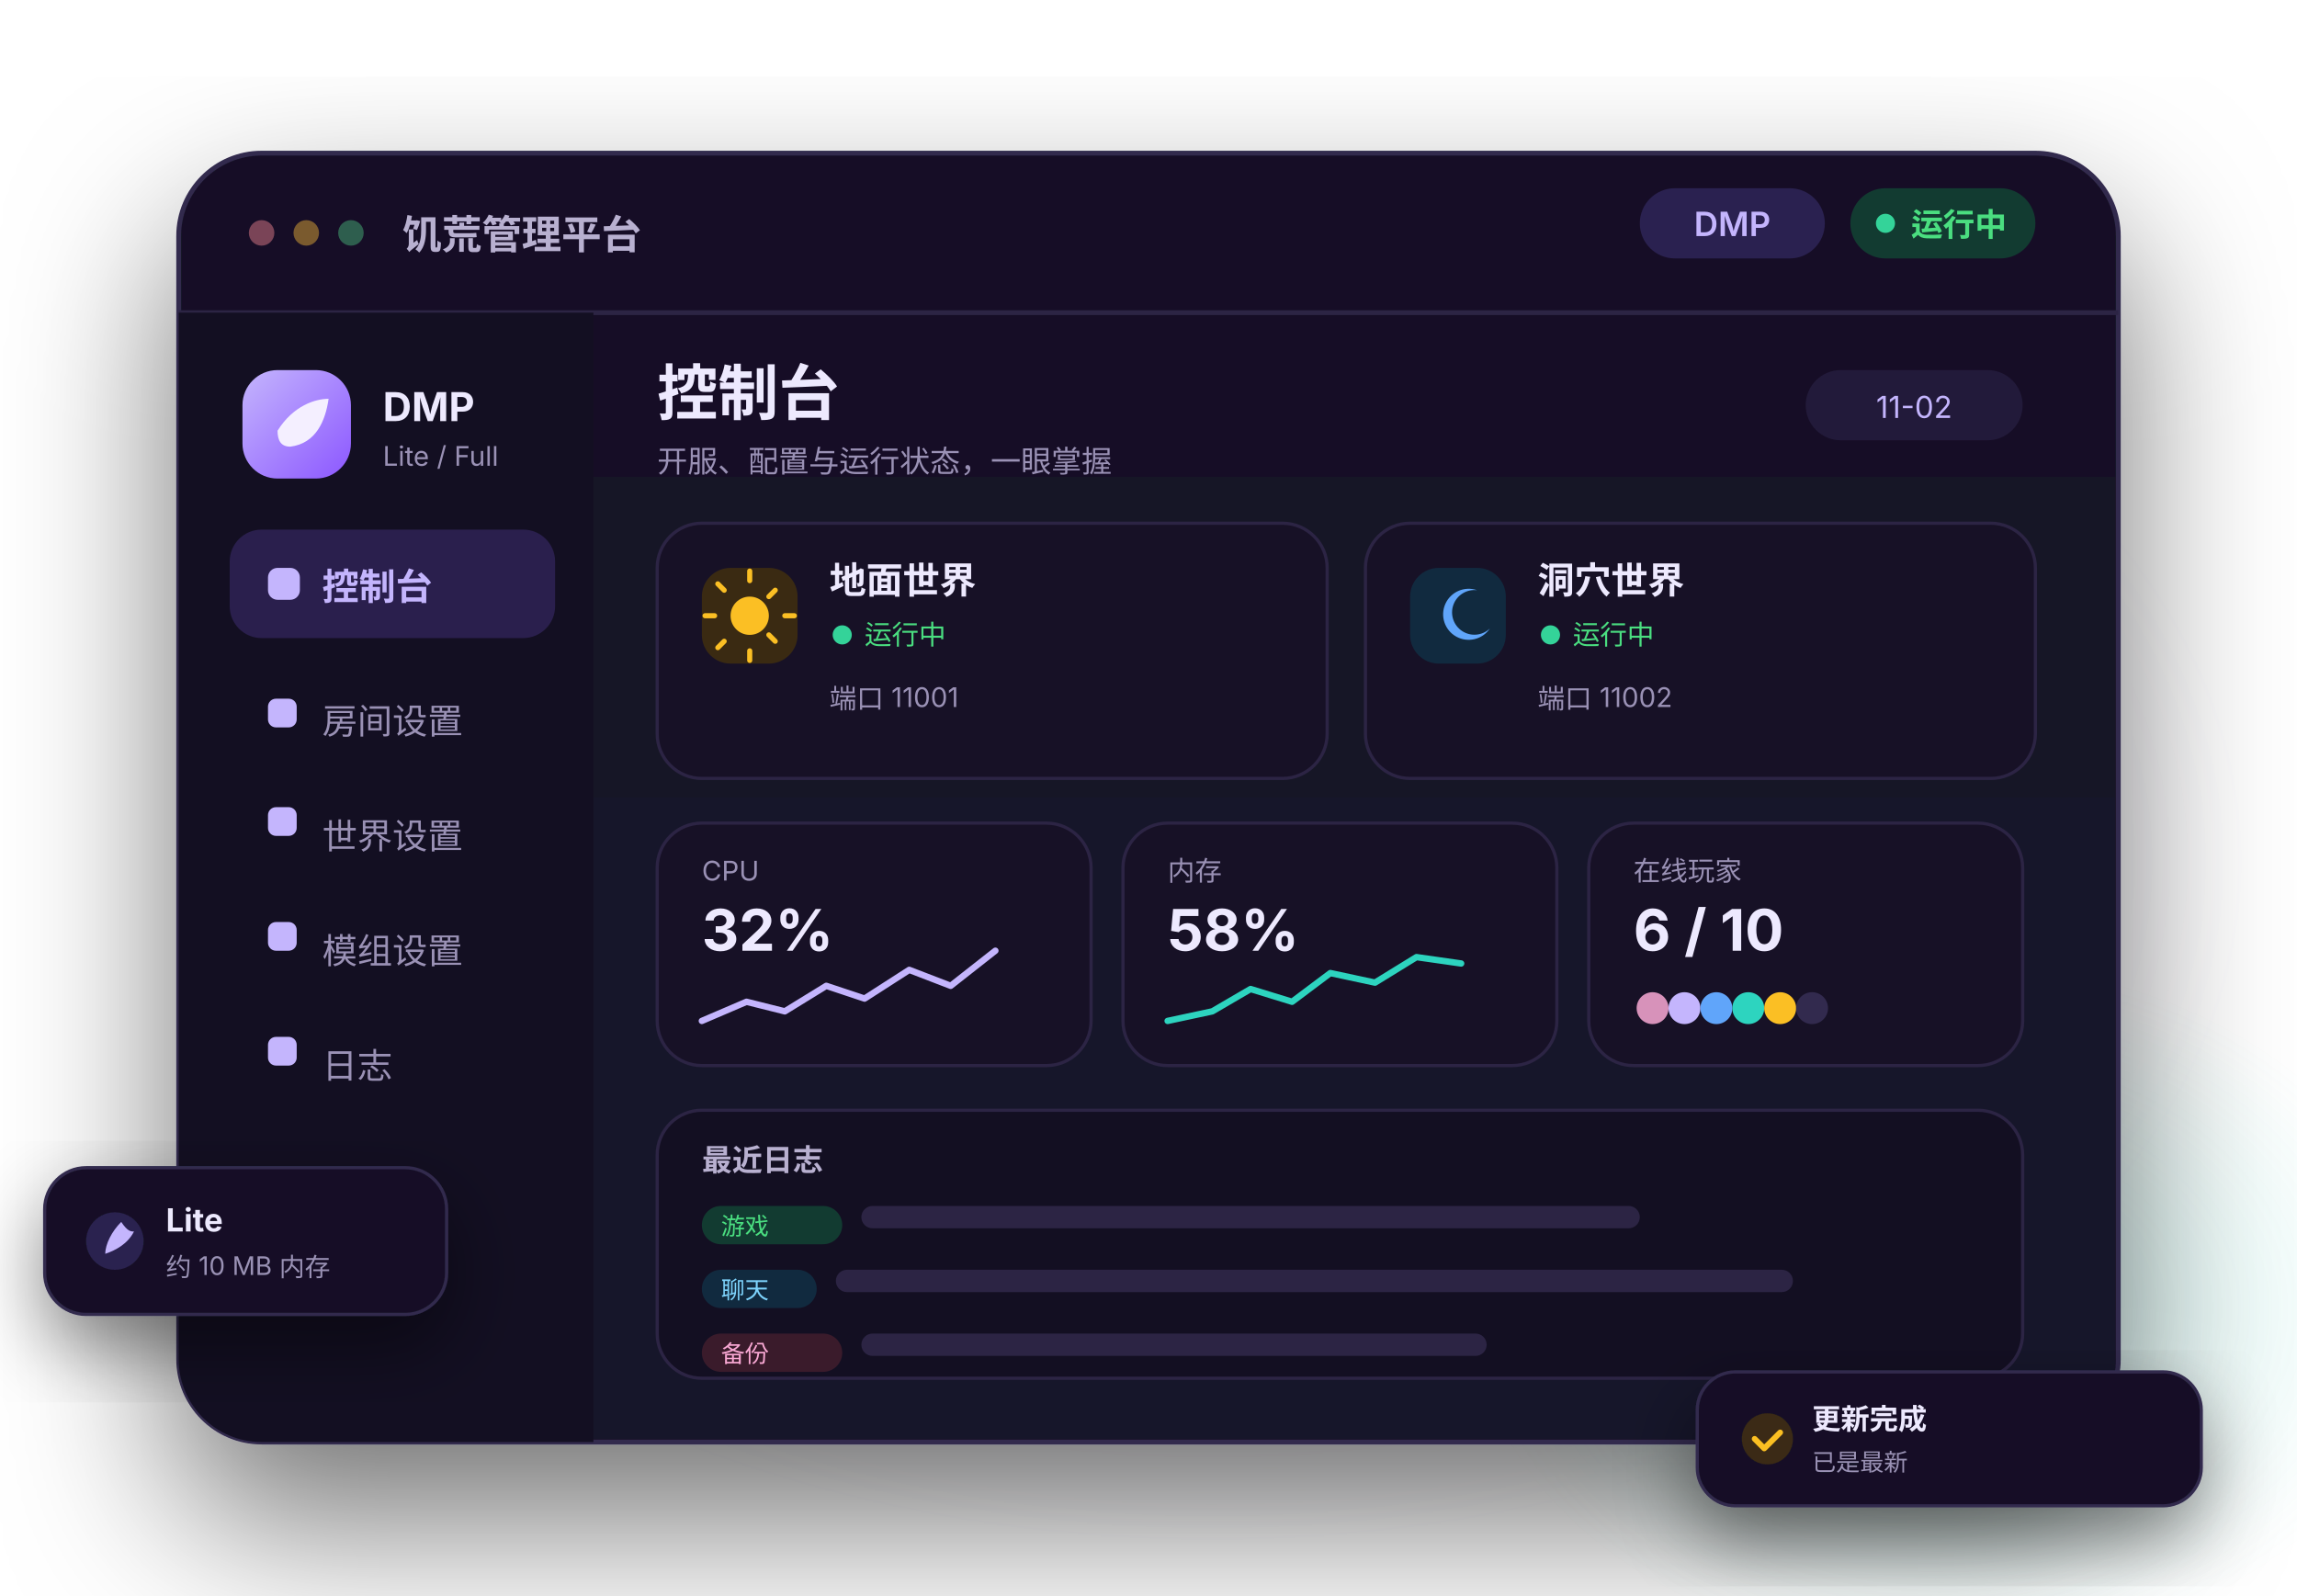
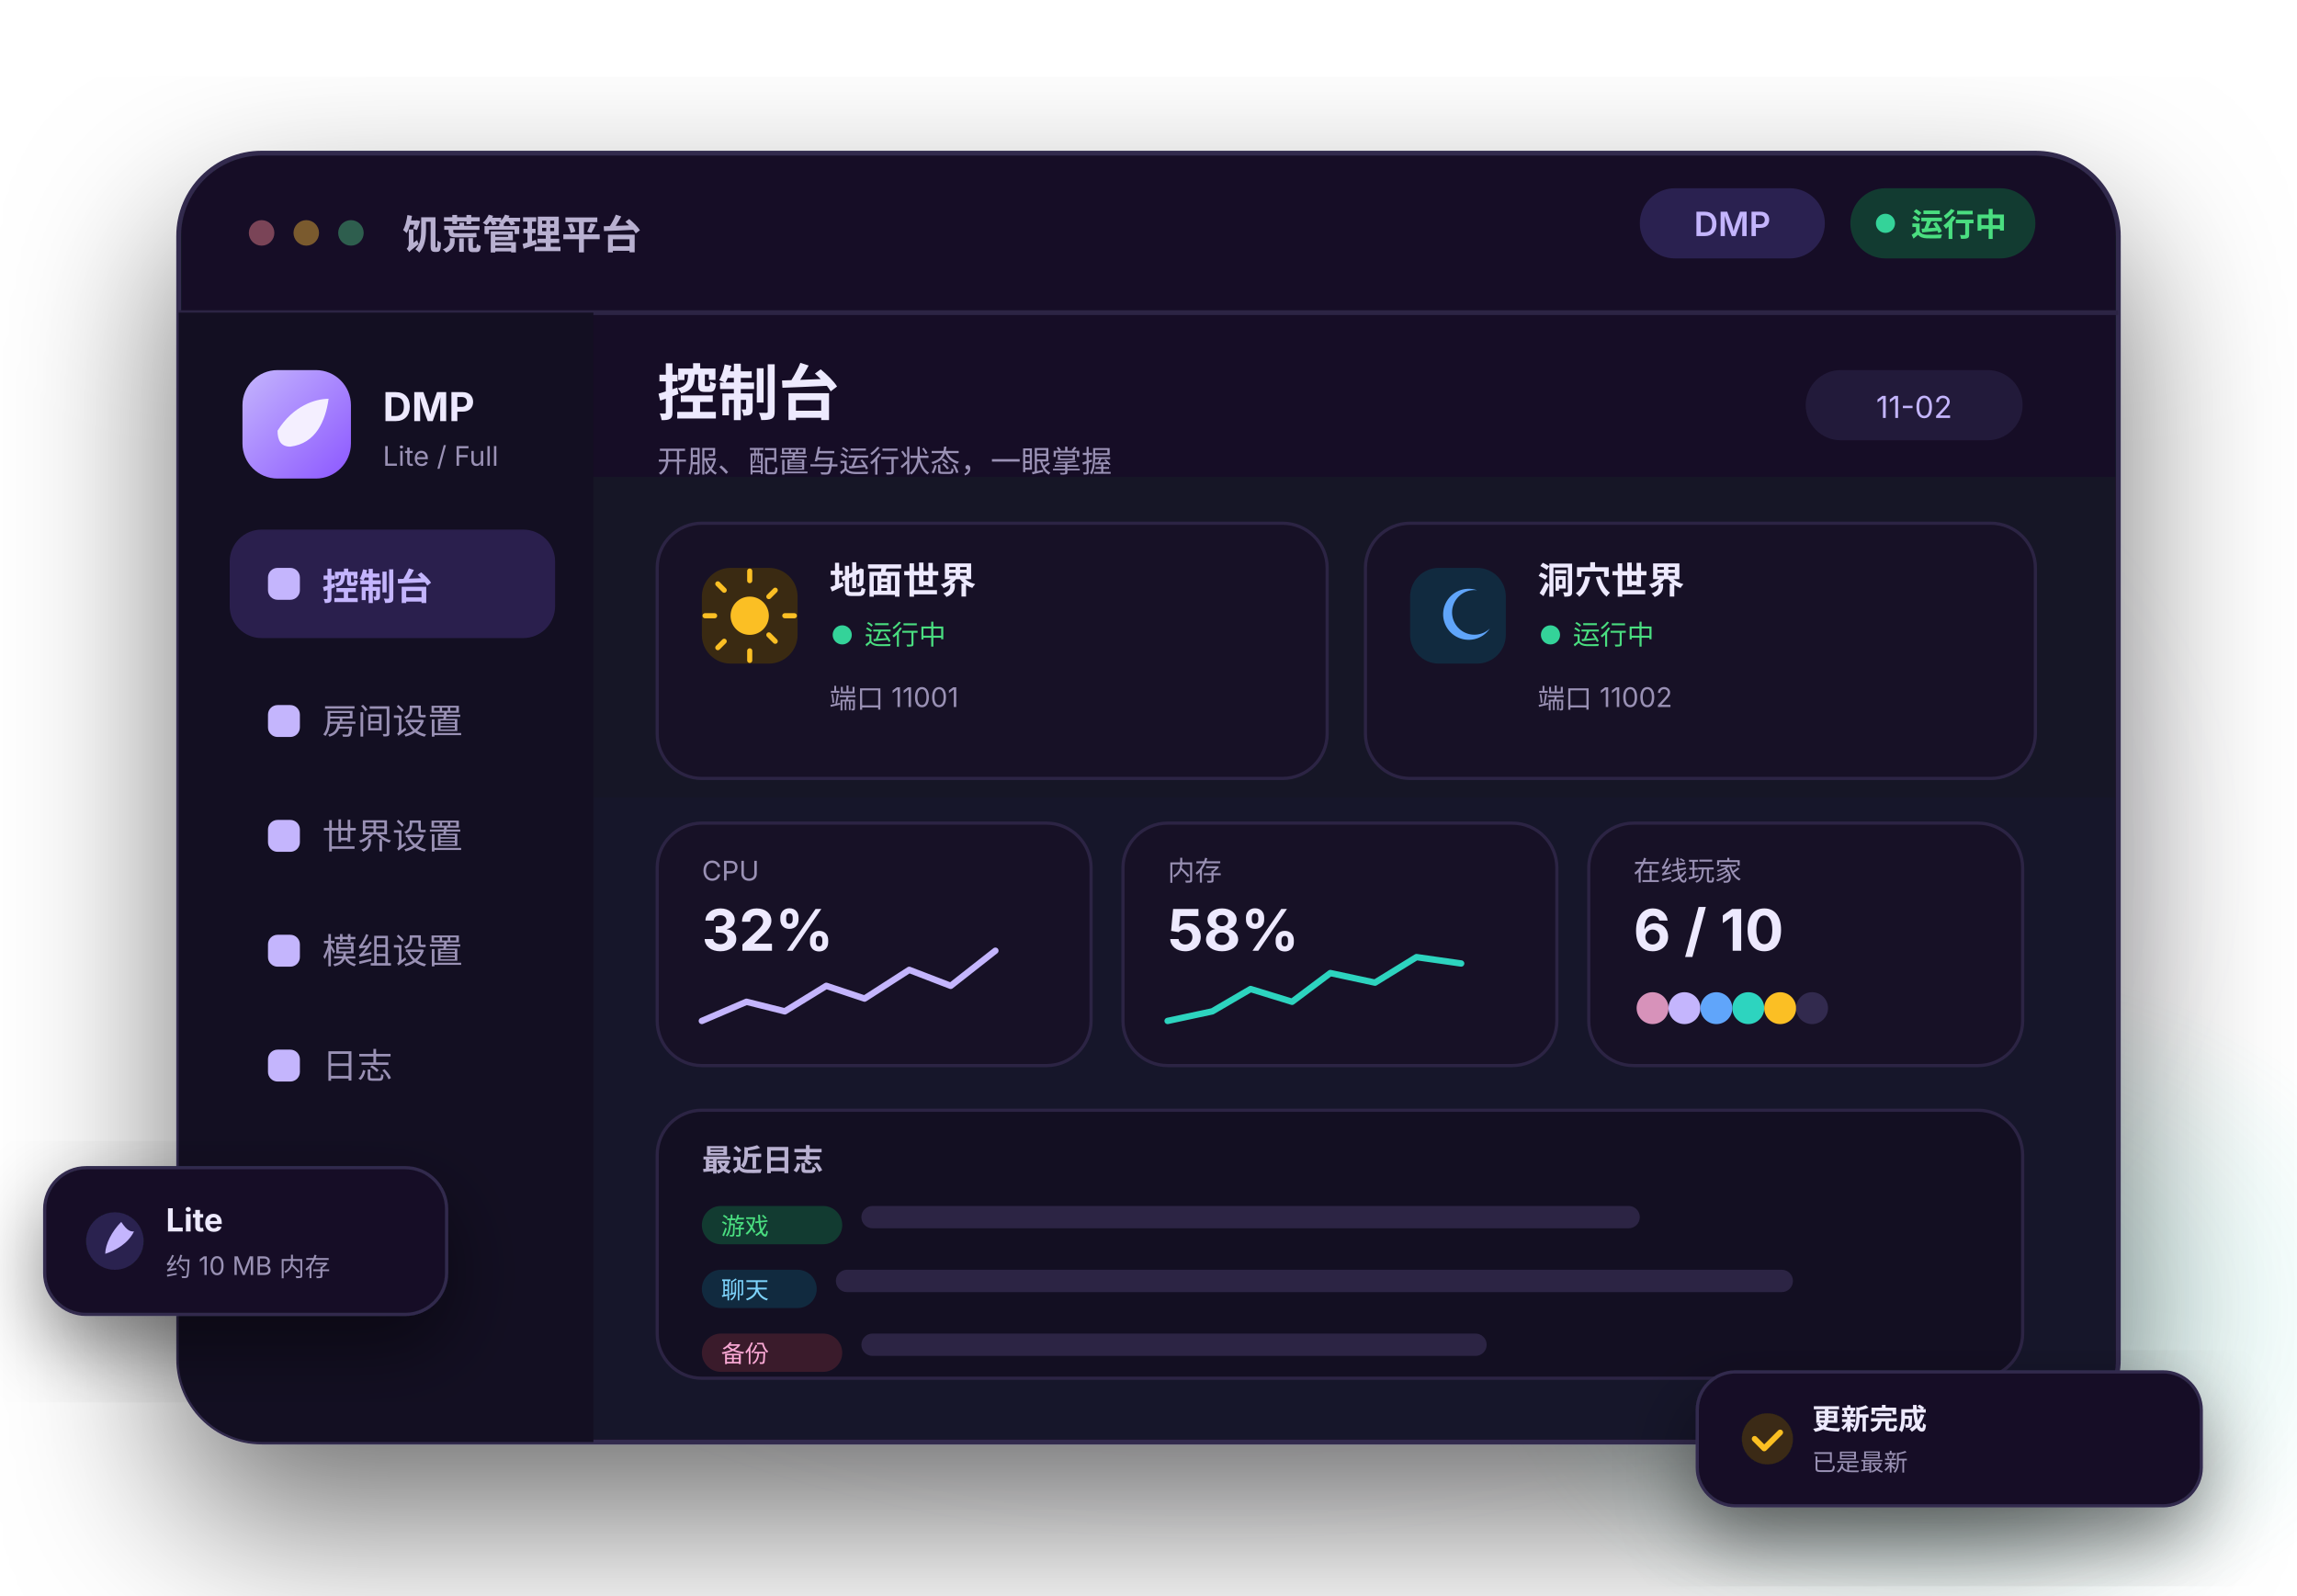
<svg xmlns="http://www.w3.org/2000/svg" viewBox="0 0 720 500" role="img" aria-labelledby="title">
  <defs>
    <linearGradient id="brand" x1="0" y1="0" x2="1" y2="1">
      <stop offset="0" stop-color="#C4B5FD" />
      <stop offset="1" stop-color="#8C57FF" />
    </linearGradient>
    <linearGradient id="window" x1="0" y1="0" x2="0" y2="1">
      <stop offset="0" stop-color="#171126" />
      <stop offset="1" stop-color="#19132B" />
    </linearGradient>
    <radialGradient id="glow" cx="50%" cy="50%" r="50%">
      <stop offset="0" stop-color="#8C57FF" stop-opacity=".22" />
      <stop offset="0.65" stop-color="#C4B5FD" stop-opacity=".08" />
      <stop offset="1" stop-color="#C4B5FD" stop-opacity="0" />
    </radialGradient>
    <radialGradient id="mintGlow" cx="50%" cy="50%" r="50%">
      <stop offset="0" stop-color="#2DD4BF" stop-opacity=".2" />
      <stop offset="1" stop-color="#2DD4BF" stop-opacity="0" />
    </radialGradient>
    <filter id="shadow" x="-30%" y="-30%" width="160%" height="180%">
      <feDropShadow dx="0" dy="24" stdDeviation="26" flood-color="#000000" flood-opacity=".55" />
    </filter>
    <filter id="softShadow" x="-40%" y="-40%" width="180%" height="200%">
      <feDropShadow dx="0" dy="10" stdDeviation="12" flood-color="#000000" flood-opacity=".45" />
    </filter>
    <linearGradient id="spark" x1="0" y1="0" x2="1" y2="0">
      <stop offset="0" stop-color="#C4B5FD" stop-opacity=".2" />
      <stop offset="1" stop-color="#C4B5FD" />
    </linearGradient>
  </defs>
  <ellipse cx="380" cy="270" rx="330" ry="215" fill="url(#glow)" />
  <ellipse cx="610" cy="410" rx="150" ry="110" fill="url(#mintGlow)" />
  <rect x="56" y="48" width="608" height="404" rx="26" fill="url(#window)" stroke="#322A4E" stroke-width="1.5" filter="url(#shadow)" />
  <path d="M56 98h608" stroke="#2C2444" stroke-width="1.5" />
  <circle cx="82" cy="73" r="4" fill="#7A4457" />
  <circle cx="96" cy="73" r="4" fill="#7A5A2E" />
  <circle cx="110" cy="73" r="4" fill="#2E5E4E" />
  <text x="126" y="78" font-family="Inter, 'PingFang SC', 'Microsoft YaHei', system-ui, sans-serif" font-size="12.5" font-weight="600" fill="#B8B0D0">饥荒管理平台</text>
  <rect x="514" y="59" width="58" height="22" rx="11" fill="#2A2150" />
  <text x="543" y="74" text-anchor="middle" font-family="Inter, 'PingFang SC', 'Microsoft YaHei', system-ui, sans-serif" font-size="10.5" font-weight="600" fill="#C4B5FD">DMP</text>
  <rect x="580" y="59" width="58" height="22" rx="11" fill="#123B31" />
  <circle cx="591" cy="70" r="3" fill="#34D399" />
  <text x="599" y="74" font-family="Inter, 'PingFang SC', 'Microsoft YaHei', system-ui, sans-serif" font-size="10" font-weight="600" fill="#4ADE80">运行中</text>
  <path d="M186 98v354h-104a26 26 0 0 1-26-26V98z" fill="#130F22" />
  <rect x="76" y="116" width="34" height="34" rx="11" fill="url(#brand)" />
  <path d="M87 135c5-8 12-10 16-10-1 7-4 14-12 15-3 0-4-2-4-5z" fill="#F8F5FF" opacity=".95" />
  <text x="120" y="132" font-family="Inter, 'PingFang SC', 'Microsoft YaHei', system-ui, sans-serif" font-size="12.5" font-weight="700" fill="#EDE9FE">DMP</text>
  <text x="120" y="146" font-family="Inter, 'PingFang SC', 'Microsoft YaHei', system-ui, sans-serif" font-size="8.5" fill="#9A91B5">Lite / Full</text>
  <rect x="72" y="166" width="102" height="34" rx="10" fill="#2A1F4D" />
  <rect x="84" y="178" width="10" height="10" rx="3" fill="#C4B5FD" />
  <text x="101" y="188" font-family="Inter, 'PingFang SC', 'Microsoft YaHei', system-ui, sans-serif" font-size="11.5" font-weight="600" fill="#C4B5FD">控制台</text>
  <g fill="#9A91B5" font-family="Inter, 'PingFang SC', 'Microsoft YaHei', system-ui, sans-serif" font-size="11">
    <text x="101" y="230">房间设置</text>
    <text x="101" y="266">世界设置</text>
    <text x="101" y="302">模组设置</text>
    <text x="101" y="338">日志</text>
  </g>
  <g fill="#C4B5FD">
-     <rect x="84" y="219" width="9" height="9" rx="2.5" />
-     <rect x="84" y="253" width="9" height="9" rx="2.5" />
-     <rect x="84" y="289" width="9" height="9" rx="2.5" />
-     <rect x="84" y="325" width="9" height="9" rx="2.5" />
+     <rect x="84" y="221" width="10" height="10" rx="3" />
+     <rect x="84" y="257" width="10" height="10" rx="3" />
+     <rect x="84" y="293" width="10" height="10" rx="3" />
+     <rect x="84" y="329" width="10" height="10" rx="3" />
  </g>
  <text x="206" y="130" font-family="Inter, 'PingFang SC', 'Microsoft YaHei', system-ui, sans-serif" font-size="19" font-weight="700" fill="#EDE9FE">控制台</text>
  <text x="206" y="148" font-family="Inter, 'PingFang SC', 'Microsoft YaHei', system-ui, sans-serif" font-size="9.5" fill="#9A91B5">开服、配置与运行状态，一眼掌握</text>
  <rect x="566" y="116" width="68" height="22" rx="11" fill="#221A3A" />
  <text x="600" y="131" text-anchor="middle" font-family="Inter, 'PingFang SC', 'Microsoft YaHei', system-ui, sans-serif" font-size="9.5" fill="#C4B5FD">11-02</text>
  <rect x="206" y="164" width="210" height="80" rx="14" fill="#171126" stroke="#2C2444" />
  <rect x="220" y="178" width="30" height="30" rx="9" fill="#3A2A12" />
  <circle cx="235" cy="193" r="6" fill="#FBBF24" />
  <g stroke="#FBBF24" stroke-width="1.6" stroke-linecap="round">
    <path d="M235 182v-3" />
    <path d="M235 207v-3" />
    <path d="M224 193h-3" />
    <path d="M249 193h-3" />
    <path d="M227 185l-2-2" />
    <path d="M243 201l-2-2" />
    <path d="M227 201l-2 2" />
    <path d="M243 185l-2 2" />
  </g>
  <text x="260" y="186" font-family="Inter, 'PingFang SC', 'Microsoft YaHei', system-ui, sans-serif" font-size="11.5" font-weight="600" fill="#EDE9FE">地面世界</text>
  <circle cx="264" cy="199" r="3" fill="#34D399" />
  <text x="271" y="202" font-family="Inter, 'PingFang SC', 'Microsoft YaHei', system-ui, sans-serif" font-size="8.5" fill="#4ADE80">运行中</text>
  <text x="260" y="222" font-family="Inter, 'PingFang SC', 'Microsoft YaHei', system-ui, sans-serif" font-size="8.5" fill="#9A91B5">端口 11001</text>
  <rect x="428" y="164" width="210" height="80" rx="14" fill="#171126" stroke="#2C2444" />
  <rect x="442" y="178" width="30" height="30" rx="9" fill="#112A3F" />
  <path d="M463 185a7 7 0 1 0 4 12 8 8 0 1 1-4-12z" fill="#60A5FA" />
  <text x="482" y="186" font-family="Inter, 'PingFang SC', 'Microsoft YaHei', system-ui, sans-serif" font-size="11.5" font-weight="600" fill="#EDE9FE">洞穴世界</text>
  <circle cx="486" cy="199" r="3" fill="#34D399" />
  <text x="493" y="202" font-family="Inter, 'PingFang SC', 'Microsoft YaHei', system-ui, sans-serif" font-size="8.5" fill="#4ADE80">运行中</text>
  <text x="482" y="222" font-family="Inter, 'PingFang SC', 'Microsoft YaHei', system-ui, sans-serif" font-size="8.5" fill="#9A91B5">端口 11002</text>
  <g>
    <rect x="206" y="258" width="136" height="76" rx="14" fill="#171126" stroke="#2C2444" />
    <text x="220" y="276" font-family="Inter, 'PingFang SC', 'Microsoft YaHei', system-ui, sans-serif" font-size="8.5" fill="#9A91B5">CPU</text>
    <text x="220" y="298" font-family="Inter, 'PingFang SC', 'Microsoft YaHei', system-ui, sans-serif" font-size="18" font-weight="700" fill="#EDE9FE">32%</text>
    <path d="M220 320l14-6 12 3 13-8 12 4 14-9 13 5 14-11" fill="none" stroke="#C4B5FD" stroke-width="2" stroke-linecap="round" stroke-linejoin="round" />
  </g>
  <g>
    <rect x="352" y="258" width="136" height="76" rx="14" fill="#171126" stroke="#2C2444" />
    <text x="366" y="276" font-family="Inter, 'PingFang SC', 'Microsoft YaHei', system-ui, sans-serif" font-size="8.5" fill="#9A91B5">内存</text>
    <text x="366" y="298" font-family="Inter, 'PingFang SC', 'Microsoft YaHei', system-ui, sans-serif" font-size="18" font-weight="700" fill="#EDE9FE">58%</text>
    <path d="M366 320l14-3 12-7 13 4 12-9 14 3 13-8 14 2" fill="none" stroke="#2DD4BF" stroke-width="2" stroke-linecap="round" stroke-linejoin="round" />
  </g>
  <g>
    <rect x="498" y="258" width="136" height="76" rx="14" fill="#171126" stroke="#2C2444" />
    <text x="512" y="276" font-family="Inter, 'PingFang SC', 'Microsoft YaHei', system-ui, sans-serif" font-size="8.5" fill="#9A91B5">在线玩家</text>
    <text x="512" y="298" font-family="Inter, 'PingFang SC', 'Microsoft YaHei', system-ui, sans-serif" font-size="18" font-weight="700" fill="#EDE9FE">6 / 10</text>
    <circle cx="518" cy="316" r="5" fill="#F9A8D4" opacity=".85" />
    <circle cx="528" cy="316" r="5" fill="#C4B5FD" />
    <circle cx="538" cy="316" r="5" fill="#60A5FA" />
    <circle cx="548" cy="316" r="5" fill="#2DD4BF" />
    <circle cx="558" cy="316" r="5" fill="#FBBF24" />
    <circle cx="568" cy="316" r="5" fill="#322A4E" />
  </g>
  <rect x="206" y="348" width="428" height="84" rx="14" fill="#130F22" stroke="#2C2444" />
  <text x="220" y="367" font-family="Inter, 'PingFang SC', 'Microsoft YaHei', system-ui, sans-serif" font-size="9.5" font-weight="600" fill="#B8B0D0">最近日志</text>
  <rect x="220" y="378" width="44" height="12" rx="6" fill="#123B31" />
  <text x="226" y="387" font-family="Inter, 'PingFang SC', 'Microsoft YaHei', system-ui, sans-serif" font-size="7.5" fill="#4ADE80">游戏</text>
  <rect x="270" y="378" width="244" height="7" rx="3.5" fill="#2C2444" />
  <rect x="220" y="398" width="36" height="12" rx="6" fill="#112A3F" />
  <text x="226" y="407" font-family="Inter, 'PingFang SC', 'Microsoft YaHei', system-ui, sans-serif" font-size="7.5" fill="#7DD3FC">聊天</text>
  <rect x="262" y="398" width="300" height="7" rx="3.5" fill="#2C2444" />
  <rect x="220" y="418" width="44" height="12" rx="6" fill="#3A1B2B" />
  <text x="226" y="427" font-family="Inter, 'PingFang SC', 'Microsoft YaHei', system-ui, sans-serif" font-size="7.5" fill="#F9A8D4">备份</text>
  <rect x="270" y="418" width="196" height="7" rx="3.5" fill="#2C2444" />
  <g filter="url(#softShadow)">
    <rect x="14" y="366" width="126" height="46" rx="13" fill="#171126" stroke="#322A4E" />
    <circle cx="36" cy="389" r="9" fill="#2A2150" />
    <path d="M38 383c-3 3-5 7-5 10 3-1 7-3 9-7-1 0-2 0-4-3z" fill="#C4B5FD" />
    <text x="52" y="386" font-family="Inter, 'PingFang SC', 'Microsoft YaHei', system-ui, sans-serif" font-size="10" font-weight="700" fill="#EDE9FE">Lite</text>
    <text x="52" y="400" font-family="Inter, 'PingFang SC', 'Microsoft YaHei', system-ui, sans-serif" font-size="8" fill="#9A91B5">约 10 MB 内存</text>
  </g>
  <g filter="url(#softShadow)">
    <rect x="532" y="430" width="158" height="42" rx="12" fill="#171126" stroke="#322A4E" />
    <circle cx="554" cy="451" r="8" fill="#3A2A12" />
    <path d="M550 451l3 3 5-5" fill="none" stroke="#FBBF24" stroke-width="1.8" stroke-linecap="round" stroke-linejoin="round" />
    <text x="568" y="448" font-family="Inter, 'PingFang SC', 'Microsoft YaHei', system-ui, sans-serif" font-size="9" font-weight="600" fill="#EDE9FE">更新完成</text>
    <text x="568" y="461" font-family="Inter, 'PingFang SC', 'Microsoft YaHei', system-ui, sans-serif" font-size="7.5" fill="#9A91B5">已是最新</text>
  </g>
</svg>
